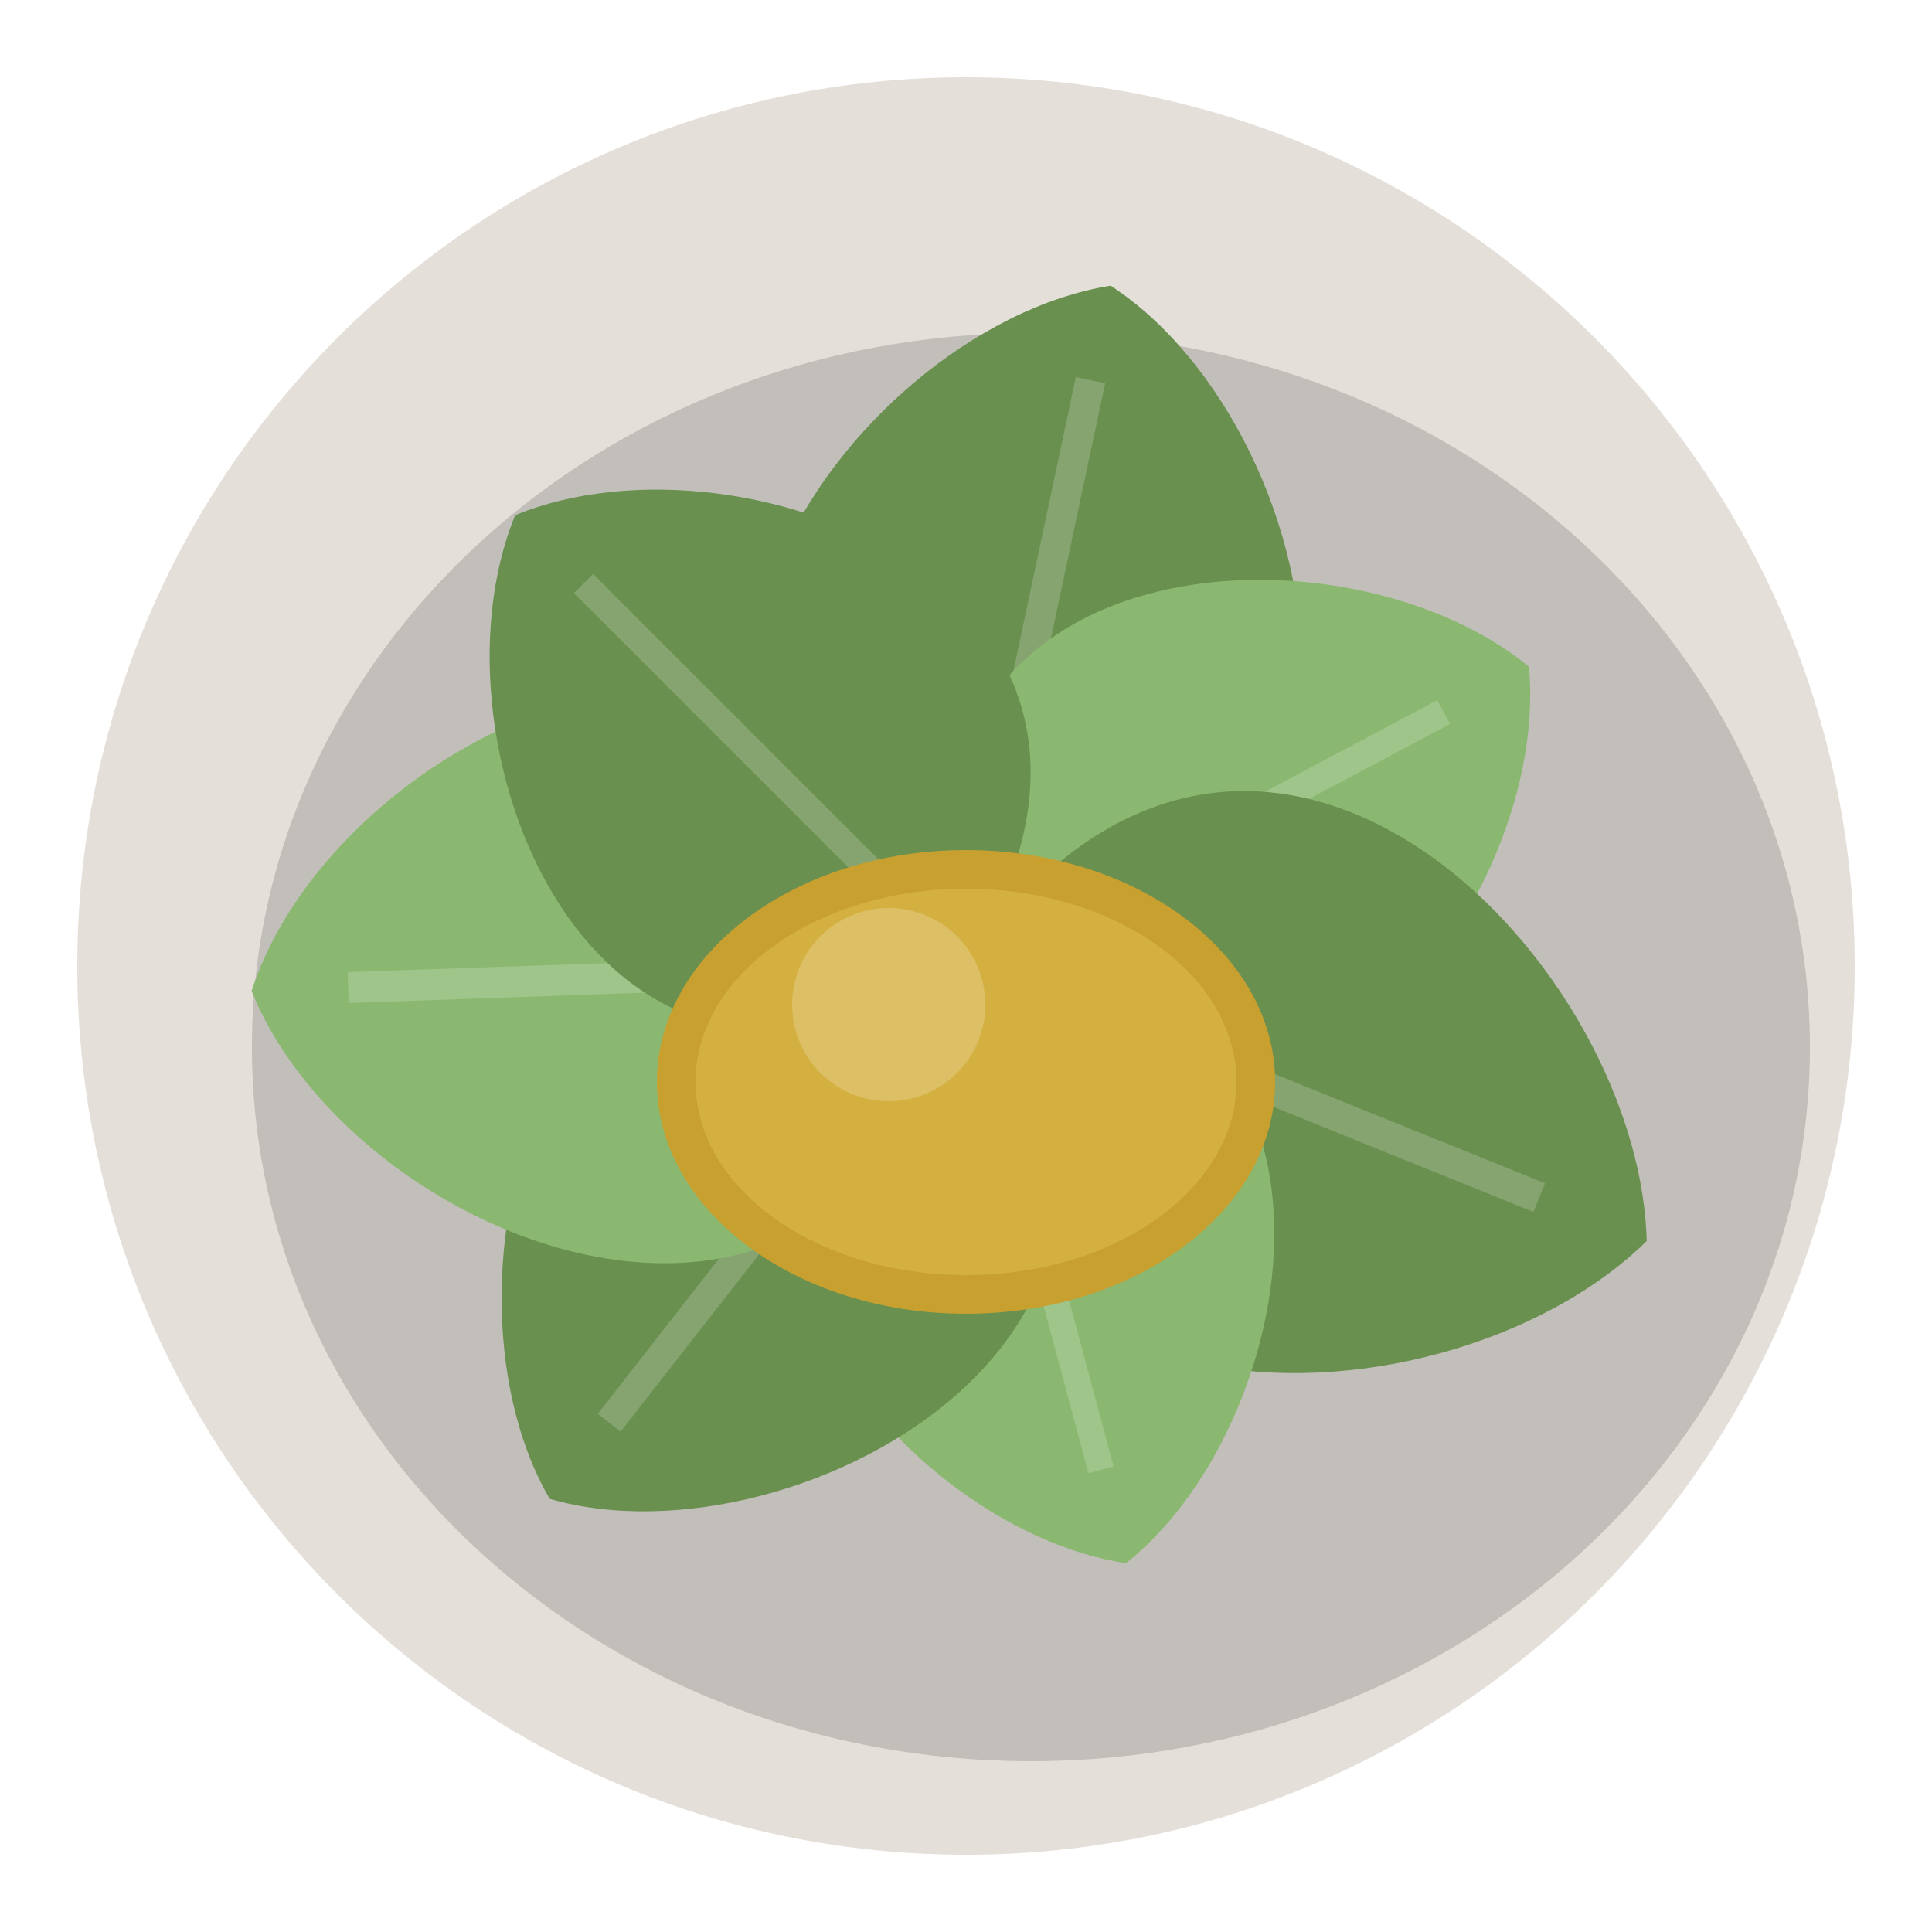
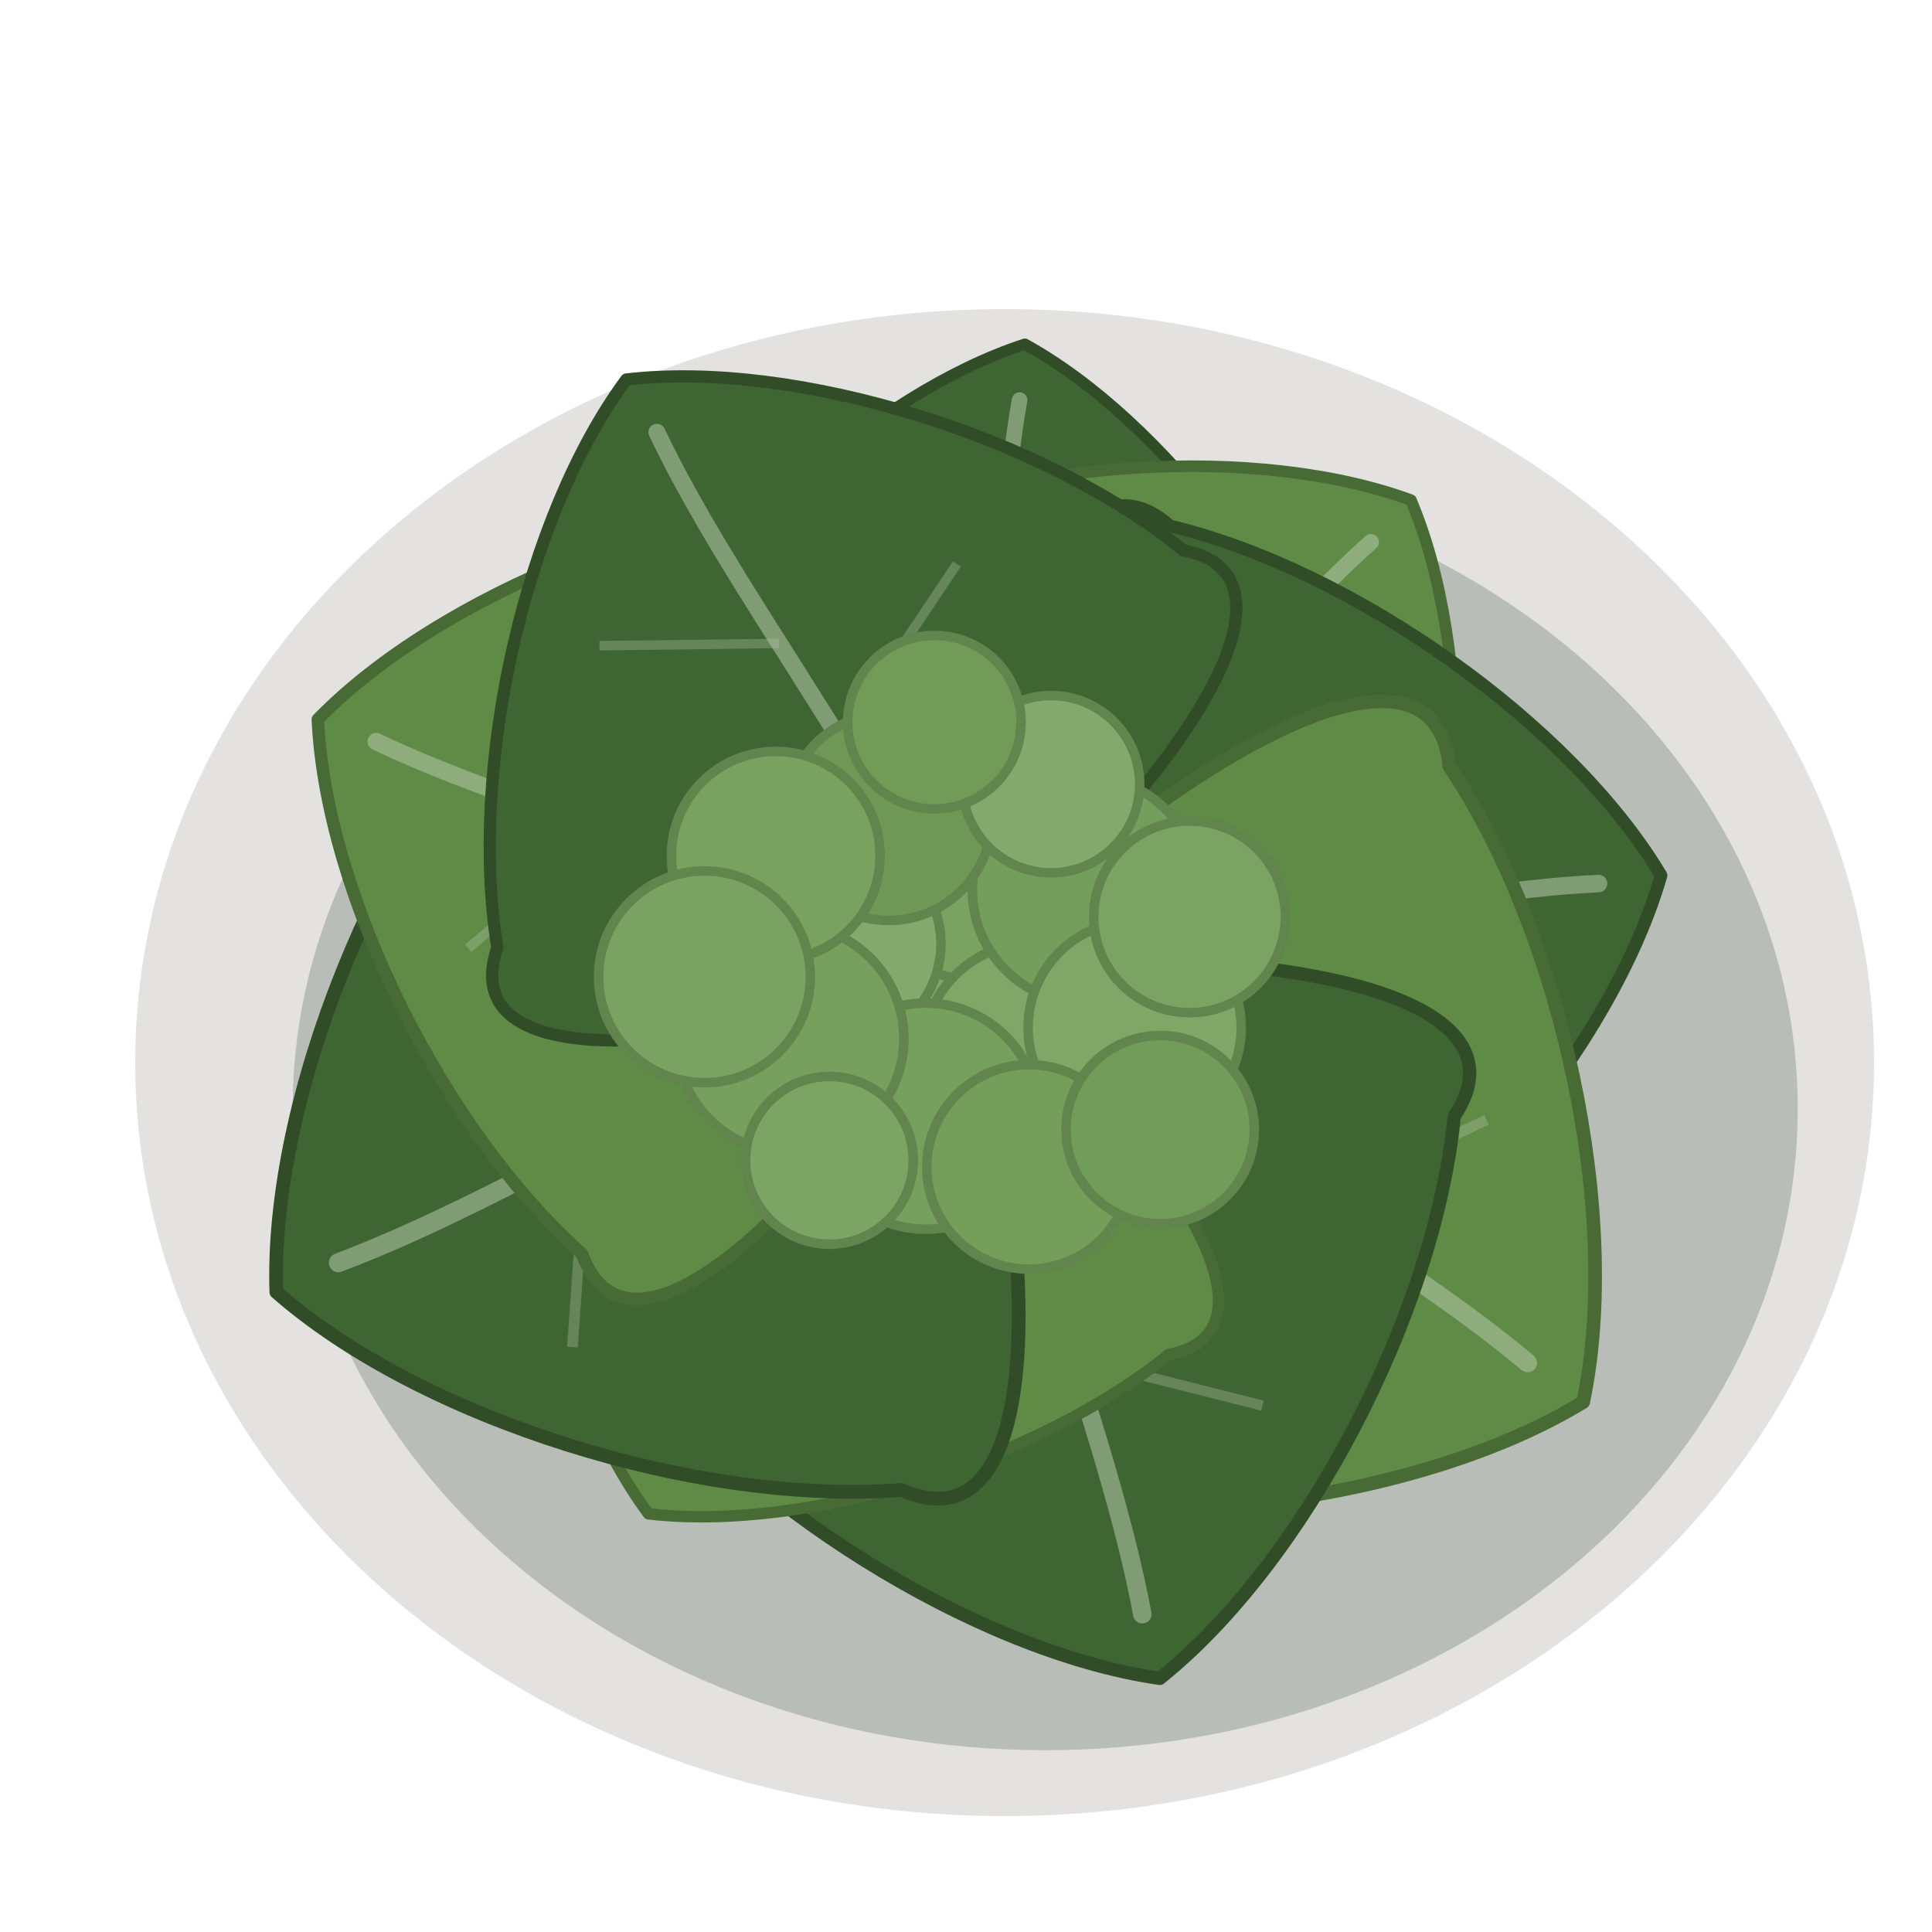
- <svg xmlns="http://www.w3.org/2000/svg" viewBox="-50 -50 100 100" width="100" height="100" role="img" aria-label="cavolo navone">
-   <circle cx="0" cy="0" r="46" fill="#6b4e2a" opacity="0.18" />
-   <ellipse cx="3.36" cy="4.2" rx="40.32" ry="36.96" fill="rgba(0,0,0,.15)" />
-   <g transform="rotate(12)">
-     <path d="M0 0 C 24 -5.5, 13 -31, 0 -36 C -13 -31, -24 -5.5, 0 0 Z" fill="#6a9050" />
-     <path d="M0 0 L0 -31" stroke="rgba(255,255,255,.18)" stroke-width="1.55" />
+ <svg xmlns="http://www.w3.org/2000/svg" viewBox="-50 -50 100 100" width="100" height="100" role="img" aria-label="Navone">
+   <ellipse cx="2" cy="5" rx="45" ry="39" fill="#2f1d10" opacity=".13" />
+   <g class="plant-glyph plant-glyph--brassica" style="isolation:isolate">
+     <ellipse cx="4.1" cy="7.38" rx="38.95" ry="33.21" fill="#112718" opacity="0.2" />
+     <g transform="rotate(5.409689)">
+       <path d="M0 0 C13.631 -2.586 23.744 -7.776 18.907 -11.962       C15.829 -20.045 7.475 -29.098 0 -32.331       C-7.475 -29.098 -15.829 -20.045 -18.907 -11.962       C-23.744 -7.776 -13.631 -2.586 0 0Z" fill="#3f6533" stroke="#304d27" stroke-width="0.582" stroke-linejoin="round" />
+       <path d="M0 -1 C0.879 -10.993 -0.66 -21.338 0 -29.421" fill="none" stroke="#afc5a3" stroke-width="0.808" stroke-linecap="round" opacity=".58" />
+       <path d="M0 -12.286 L9.234 -16.812 M0 -17.782 L-7.475 -21.985" fill="none" stroke="#afc5a3" stroke-width="0.453" opacity=".34" />
+     </g>
+     <g transform="rotate(43.68409)">
+       <path d="M0 0 C14.057 -2.667 24.487 -8.019 19.499 -12.337       C16.325 -20.672 7.709 -30.008 0 -33.343       C-7.709 -30.008 -16.325 -20.672 -19.499 -12.337       C-24.487 -8.019 -14.057 -2.667 0 0Z" fill="#5f8b46" stroke="#486a35" stroke-width="0.6" stroke-linejoin="round" />
+       <path d="M0 -1 C0.907 -11.337 -0.68 -22.006 0 -30.342" fill="none" stroke="#afc5a3" stroke-width="0.834" stroke-linecap="round" opacity=".58" />
+       <path d="M0 -12.67 L9.523 -17.338 M0 -18.338 L-7.709 -22.673" fill="none" stroke="#afc5a3" stroke-width="0.467" opacity=".34" />
+     </g>
+     <g transform="rotate(82.5725)">
+       <path d="M0 0 C15.296 -2.902 26.645 -8.726 21.217 -13.424       C17.763 -22.494 8.388 -32.653 0 -36.281       C-8.388 -32.653 -17.763 -22.494 -21.217 -13.424       C-26.645 -8.726 -15.296 -2.902 0 0Z" fill="#3f6533" stroke="#304d27" stroke-width="0.653" stroke-linejoin="round" />
+       <path d="M0 -1 C0.987 -12.335 -0.74 -23.945 0 -33.016" fill="none" stroke="#afc5a3" stroke-width="0.907" stroke-linecap="round" opacity=".58" />
+       <path d="M0 -13.787 L10.362 -18.866 M0 -19.954 L-8.388 -24.671" fill="none" stroke="#afc5a3" stroke-width="0.508" opacity=".34" />
+     </g>
+     <g transform="rotate(125.2425)">
+       <path d="M0 0 C16.491 -3.129 28.727 -9.407 22.875 -14.473       C19.151 -24.252 9.044 -35.204 0 -39.116       C-9.044 -35.204 -19.151 -24.252 -22.875 -14.473       C-28.727 -9.407 -16.491 -3.129 0 0Z" fill="#5f8b46" stroke="#486a35" stroke-width="0.704" stroke-linejoin="round" />
+       <path d="M0 -1 C1.064 -13.299 -0.798 -25.816 0 -35.595" fill="none" stroke="#afc5a3" stroke-width="0.978" stroke-linecap="round" opacity=".58" />
+       <path d="M0 -14.864 L11.171 -20.34 M0 -21.514 L-9.044 -26.599" fill="none" stroke="#afc5a3" stroke-width="0.548" opacity=".34" />
+     </g>
+     <g transform="rotate(164.7832)">
+       <path d="M0 0 C16.11 -3.057 28.063 -9.19 22.346 -14.138       C18.709 -23.691 8.835 -34.391 0 -38.212       C-8.835 -34.391 -18.709 -23.691 -22.346 -14.138       C-28.063 -9.19 -16.11 -3.057 0 0Z" fill="#3f6533" stroke="#304d27" stroke-width="0.688" stroke-linejoin="round" />
+       <path d="M0 -1 C1.039 -12.992 -0.78 -25.22 0 -34.773" fill="none" stroke="#afc5a3" stroke-width="0.955" stroke-linecap="round" opacity=".58" />
+       <path d="M0 -14.521 L10.913 -19.87 M0 -21.017 L-8.835 -25.984" fill="none" stroke="#afc5a3" stroke-width="0.535" opacity=".34" />
+     </g>
+     <g transform="rotate(210.0991)">
+       <path d="M0 0 C13.818 -2.622 24.069 -7.882 19.166 -12.126       C16.046 -20.32 7.577 -29.497 0 -32.774       C-7.577 -29.497 -16.046 -20.32 -19.166 -12.126       C-24.069 -7.882 -13.818 -2.622 0 0Z" fill="#5f8b46" stroke="#486a35" stroke-width="0.59" stroke-linejoin="round" />
+       <path d="M0 -1 C0.891 -11.143 -0.669 -21.631 0 -29.824" fill="none" stroke="#afc5a3" stroke-width="0.819" stroke-linecap="round" opacity=".58" />
+       <path d="M0 -12.454 L9.36 -17.042 M0 -18.026 L-7.577 -22.286" fill="none" stroke="#afc5a3" stroke-width="0.459" opacity=".34" />
+     </g>
+     <g transform="rotate(244.6978)">
+       <path d="M0 0 C16.646 -3.159 28.997 -9.496 23.09 -14.609       C19.331 -24.48 9.129 -35.535 0 -39.484       C-9.129 -35.535 -19.331 -24.48 -23.09 -14.609       C-28.997 -9.496 -16.646 -3.159 0 0Z" fill="#3f6533" stroke="#304d27" stroke-width="0.711" stroke-linejoin="round" />
+       <path d="M0 -1 C1.074 -13.424 -0.805 -26.059 0 -35.93" fill="none" stroke="#afc5a3" stroke-width="0.987" stroke-linecap="round" opacity=".58" />
+       <path d="M0 -15.004 L11.277 -20.532 M0 -21.716 L-9.129 -26.849" fill="none" stroke="#afc5a3" stroke-width="0.553" opacity=".34" />
+     </g>
+     <g transform="rotate(290.8331)">
+       <path d="M0 0 C15.134 -2.872 26.362 -8.633 20.992 -13.281       C17.575 -22.255 8.299 -32.306 0 -35.896       C-8.299 -32.306 -17.575 -22.255 -20.992 -13.281       C-26.362 -8.633 -15.134 -2.872 0 0Z" fill="#5f8b46" stroke="#486a35" stroke-width="0.646" stroke-linejoin="round" />
+       <path d="M0 -1 C0.976 -12.205 -0.732 -23.691 0 -32.665" fill="none" stroke="#afc5a3" stroke-width="0.897" stroke-linecap="round" opacity=".58" />
+       <path d="M0 -13.64 L10.252 -18.666 M0 -19.743 L-8.299 -24.409" fill="none" stroke="#afc5a3" stroke-width="0.503" opacity=".34" />
+     </g>
+     <g transform="rotate(329.9225)">
+       <path d="M0 0 C14.79 -2.806 25.763 -8.437 20.515 -12.98       C17.175 -21.749 8.11 -31.572 0 -35.08       C-8.11 -31.572 -17.175 -21.749 -20.515 -12.98       C-25.763 -8.437 -14.79 -2.806 0 0Z" fill="#3f6533" stroke="#304d27" stroke-width="0.631" stroke-linejoin="round" />
+       <path d="M0 -1 C0.954 -11.927 -0.716 -23.153 0 -31.923" fill="none" stroke="#afc5a3" stroke-width="0.877" stroke-linecap="round" opacity=".58" />
+       <path d="M0 -13.33 L10.019 -18.242 M0 -19.294 L-8.11 -23.854" fill="none" stroke="#afc5a3" stroke-width="0.491" opacity=".34" />
+     </g>
+     <circle cx="0" cy="0" r="4.912" fill="#82a76a" stroke="#61854c" stroke-width="0.492" />
+     <circle cx="-2.423" cy="2.219" r="4.239" fill="#7ea566" stroke="#61854c" stroke-width="0.492" />
+     <circle cx="0.406" cy="-4.629" r="5.356" fill="#7aa261" stroke="#61854c" stroke-width="0.492" />
+     <circle cx="3.463" cy="4.516" r="5.701" fill="#80a668" stroke="#61854c" stroke-width="0.492" />
+     <circle cx="-6.471" cy="-1.145" r="5.173" fill="#84a96d" stroke="#61854c" stroke-width="0.492" />
+     <circle cx="6.199" cy="-3.943" r="5.871" fill="#749e5b" stroke="#61854c" stroke-width="0.492" />
+     <circle cx="-2.089" cy="7.772" r="5.852" fill="#76a05d" stroke="#61854c" stroke-width="0.492" />
+     <circle cx="-4.007" cy="-7.715" r="5.358" fill="#6f9756" stroke="#61854c" stroke-width="0.492" />
+     <circle cx="8.73" cy="3.188" r="5.516" fill="#80a668" stroke="#61854c" stroke-width="0.492" />
+     <circle cx="-9.111" cy="3.761" r="5.896" fill="#77a05e" stroke="#61854c" stroke-width="0.492" />
+     <circle cx="4.404" cy="-9.411" r="4.586" fill="#84a96d" stroke="#61854c" stroke-width="0.492" />
+     <circle cx="3.262" cy="10.398" r="5.291" fill="#759e5b" stroke="#61854c" stroke-width="0.492" />
+     <circle cx="-9.848" cy="-5.707" r="5.4" fill="#79a160" stroke="#61854c" stroke-width="0.492" />
+     <circle cx="11.57" cy="-2.544" r="4.96" fill="#7ba363" stroke="#61854c" stroke-width="0.492" />
+     <circle cx="-7.07" cy="10.058" r="4.341" fill="#7ca464" stroke="#61854c" stroke-width="0.492" />
+     <circle cx="-1.636" cy="-12.62" r="4.489" fill="#729b58" stroke="#61854c" stroke-width="0.492" />
+     <circle cx="10.05" cy="8.469" r="4.873" fill="#729c59" stroke="#61854c" stroke-width="0.492" />
+     <circle cx="-13.536" cy="0.56" r="5.48" fill="#7aa262" stroke="#61854c" stroke-width="0.492" />
  </g>
-   <g transform="rotate(62)">
-     <path d="M0 0 C 22 -5, 12 -28, 0 -33 C -12 -28, -22 -5, 0 0 Z" fill="#8ab870" />
-     <path d="M0 0 L0 -28" stroke="rgba(255,255,255,.18)" stroke-width="1.4" />
-   </g>
-   <g transform="rotate(112)">
-     <path d="M0 0 C 25 -5.7, 13.8 -32, 0 -38 C -13.8 -32, -25 -5.7, 0 0 Z" fill="#6a9050" />
-     <path d="M0 0 L0 -32" stroke="rgba(255,255,255,.18)" stroke-width="1.6" />
-   </g>
-   <g transform="rotate(165)">
-     <path d="M0 0 C 21 -4.7, 11.5 -27, 0 -32 C -11.5 -27, -21 -4.7, 0 0 Z" fill="#8ab870" />
-     <path d="M0 0 L0 -27" stroke="rgba(255,255,255,.18)" stroke-width="1.35" />
-   </g>
-   <g transform="rotate(218)">
-     <path d="M0 0 C 23 -5.2, 12.5 -30, 0 -35 C -12.5 -30, -23 -5.2, 0 0 Z" fill="#6a9050" />
-     <path d="M0 0 L0 -30" stroke="rgba(255,255,255,.18)" stroke-width="1.5" />
-   </g>
-   <g transform="rotate(268)">
-     <path d="M0 0 C 25 -5.7, 13.8 -32, 0 -37 C -13.8 -32, -25 -5.7, 0 0 Z" fill="#8ab870" />
-     <path d="M0 0 L0 -32" stroke="rgba(255,255,255,.18)" stroke-width="1.6" />
-   </g>
-   <g transform="rotate(315)">
-     <path d="M0 0 C 22 -5, 12 -28, 0 -33 C -12 -28, -22 -5, 0 0 Z" fill="#6a9050" />
-     <path d="M0 0 L0 -28" stroke="rgba(255,255,255,.18)" stroke-width="1.4" />
-   </g>
-   <ellipse rx="16" ry="12" cy="6" fill="#c8a030" />
-   <ellipse rx="14" ry="10" cy="6" fill="#d4b040" />
-   <circle cx="-4" cy="2" r="5" fill="rgba(255,255,255,.2)" />
</svg>
